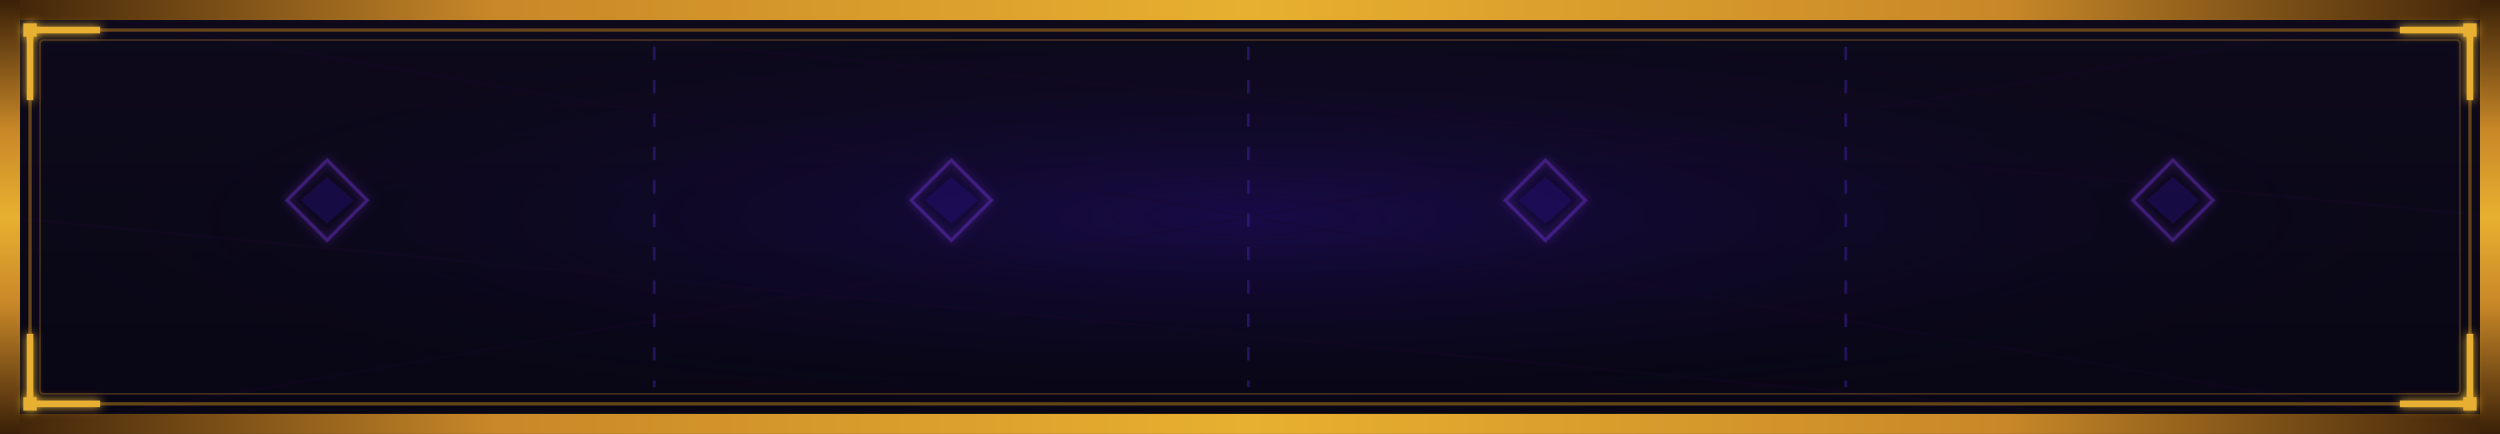
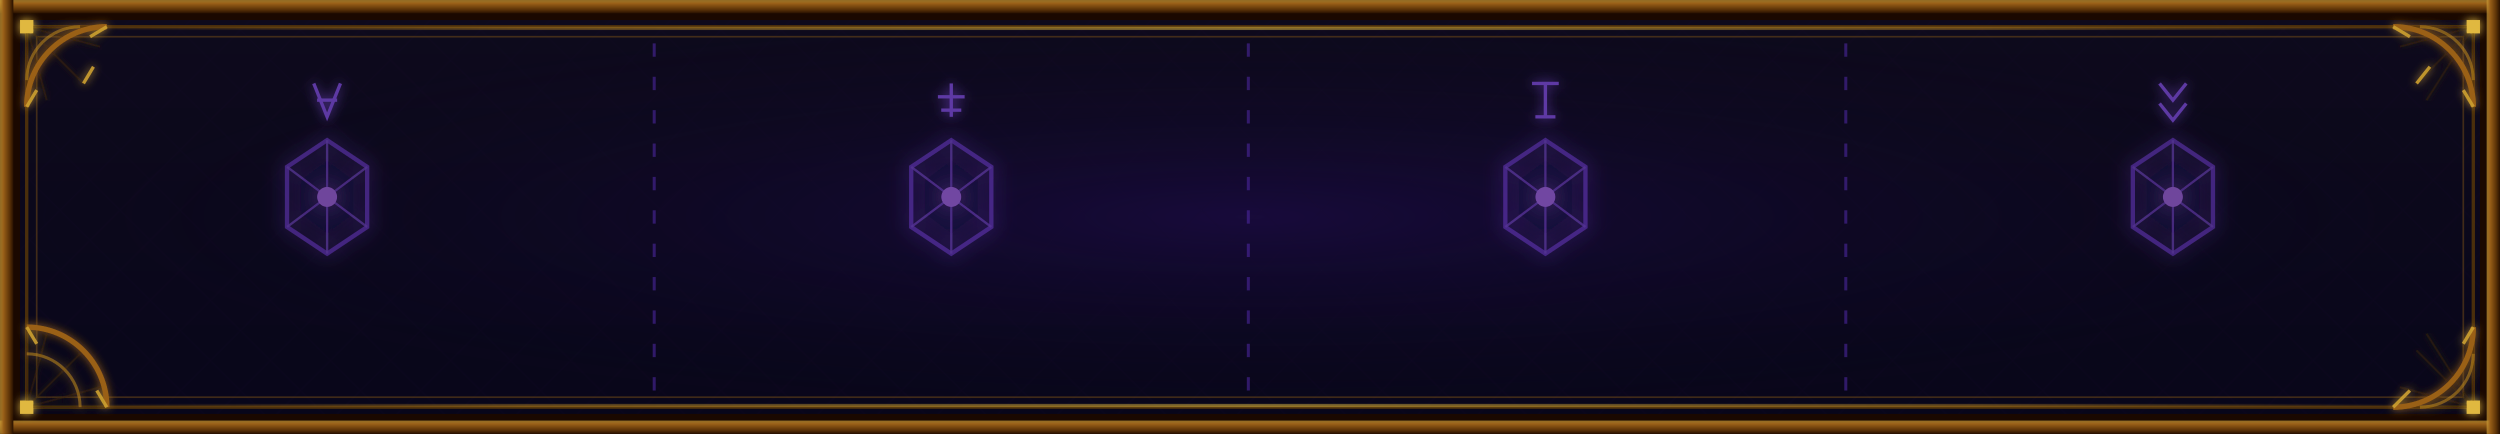
<svg xmlns="http://www.w3.org/2000/svg" width="749" height="130" viewBox="0 0 749 130">
  <defs>
    <linearGradient id="bg" x1="0" y1="0" x2="0" y2="1">
      <stop offset="0%" stop-color="#0e0a1c" />
-       <stop offset="100%" stop-color="#080614" />
+       <stop offset="100%" stop-color="#08061a" />
    </linearGradient>
-     <linearGradient id="bronzeH" x1="0" y1="0" x2="1" y2="0">
-       <stop offset="0%" stop-color="#3a2008" />
-       <stop offset="20%" stop-color="#c88828" />
-       <stop offset="50%" stop-color="#e8b030" />
-       <stop offset="80%" stop-color="#c88828" />
-       <stop offset="100%" stop-color="#3a2008" />
+     <linearGradient id="bvH" x1="0" y1="0" x2="0" y2="1">
+       <stop offset="0%" stop-color="#d0a038" stop-opacity="0.65" />
+       <stop offset="25%" stop-color="#9a6018" />
+       <stop offset="70%" stop-color="#5e3408" />
+       <stop offset="100%" stop-color="#281000" />
    </linearGradient>
-     <linearGradient id="bronzeV" x1="0" y1="0" x2="0" y2="1">
-       <stop offset="0%" stop-color="#3a2008" />
-       <stop offset="30%" stop-color="#c88828" />
-       <stop offset="50%" stop-color="#e8b030" />
-       <stop offset="70%" stop-color="#c88828" />
-       <stop offset="100%" stop-color="#3a2008" />
+     <linearGradient id="bvV" x1="0" y1="0" x2="1" y2="0">
+       <stop offset="0%" stop-color="#d0a038" stop-opacity="0.65" />
+       <stop offset="25%" stop-color="#9a6018" />
+       <stop offset="70%" stop-color="#5e3408" />
+       <stop offset="100%" stop-color="#281000" />
    </linearGradient>
-     <radialGradient id="runeGlow" cx="50%" cy="50%" r="50%">
-       <stop offset="0%" stop-color="#3010a0" stop-opacity="0.35" />
-       <stop offset="100%" stop-color="#080614" stop-opacity="0" />
+     <linearGradient id="acH" x1="0" y1="0" x2="1" y2="0">
+       <stop offset="0%" stop-color="#b07818" stop-opacity="0" />
+       <stop offset="20%" stop-color="#d09828" stop-opacity="0.65" />
+       <stop offset="50%" stop-color="#ecc848" stop-opacity="0.85" />
+       <stop offset="80%" stop-color="#d09828" stop-opacity="0.65" />
+       <stop offset="100%" stop-color="#b07818" stop-opacity="0" />
+     </linearGradient>
+     <radialGradient id="runeAura" cx="50%" cy="50%" r="50%">
+       <stop offset="0%" stop-color="#2a0e6a" stop-opacity="0.4" />
+       <stop offset="100%" stop-color="#08061a" stop-opacity="0" />
    </radialGradient>
-     <filter id="glow">
-       <feGaussianBlur stdDeviation="1.5" result="b" />
+     <pattern id="dp" x="0" y="0" width="18" height="18" patternUnits="userSpaceOnUse">
+       <path d="M9,0 L18,9 L9,18 L0,9 Z" fill="none" stroke="#180a2e" stroke-width="0.45" />
+     </pattern>
+     <filter id="gg" x="-50%" y="-50%" width="200%" height="200%">
+       <feGaussianBlur stdDeviation="1.2" result="b" />
+       <feMerge>
+         <feMergeNode in="b" />
+         <feMergeNode in="SourceGraphic" />
+       </feMerge>
+     </filter>
+     <filter id="rg" x="-120%" y="-120%" width="340%" height="340%">
+       <feGaussianBlur stdDeviation="3" result="b" />
+       <feMerge>
+         <feMergeNode in="b" />
+         <feMergeNode in="SourceGraphic" />
+       </feMerge>
+     </filter>
+     <filter id="rgs" x="-60%" y="-60%" width="220%" height="220%">
+       <feGaussianBlur stdDeviation="1.8" result="b" />
      <feMerge>
        <feMergeNode in="b" />
        <feMergeNode in="SourceGraphic" />
      </feMerge>
    </filter>
  </defs>
  <rect width="749" height="130" fill="url(#bg)" />
-   <rect width="749" height="130" fill="url(#runeGlow)" />
-   <g stroke="#18082a" stroke-width="0.7" opacity="0.3">
-     <line x1="0" y1="0" x2="749" y2="130" />
-     <line x1="0" y1="65" x2="684" y2="130" />
-     <line x1="65" y1="0" x2="749" y2="65" />
-     <line x1="749" y1="0" x2="0" y2="130" />
+   <rect width="749" height="130" fill="url(#runeAura)" />
+   <rect width="749" height="130" fill="url(#dp)" opacity="0.14" />
+   <rect x="0" y="0" width="749" height="6" fill="#1a0800" />
+   <rect x="0" y="124" width="749" height="6" fill="#1a0800" />
+   <rect x="0" y="0" width="6" height="130" fill="#1a0800" />
+   <rect x="743" y="0" width="6" height="130" fill="#1a0800" />
+   <rect x="0" y="0" width="749" height="4" fill="url(#bvH)" />
+   <rect x="0" y="126" width="749" height="4" fill="url(#bvH)" />
+   <rect x="0" y="0" width="4" height="130" fill="url(#bvV)" />
+   <rect x="745" y="0" width="4" height="130" fill="url(#bvV)" />
+   <rect x="8" y="8" width="733" height="114" fill="none" stroke="#5a3808" stroke-width="1" opacity="0.8" />
+   <rect x="11" y="11" width="727" height="108" fill="none" stroke="#906015" stroke-width="0.5" opacity="0.4" />
+   <rect x="8" y="8" width="733" height="1" fill="url(#acH)" opacity="0.55" />
+   <rect x="8" y="121" width="733" height="1" fill="url(#acH)" opacity="0.55" />
+   <g filter="url(#gg)">
+     <g stroke="#3a2008" stroke-width="0.6" opacity="0.5">
+       <line x1="8" y1="8" x2="32" y2="8" />
+       <line x1="8" y1="8" x2="30" y2="14" />
+       <line x1="8" y1="8" x2="25" y2="25" />
+       <line x1="8" y1="8" x2="14" y2="30" />
+       <line x1="8" y1="8" x2="8" y2="32" />
+     </g>
+     <path d="M 8,32 A 24,24 0 0 1 32,8" fill="none" stroke="#9a6018" stroke-width="1.6" />
+     <path d="M 8,24 A 16,16 0 0 1 24,8" fill="none" stroke="#c08822" stroke-width="0.9" opacity="0.55" />
+     <g stroke="#cca030" stroke-width="1" opacity="0.9">
+       <line x1="8" y1="32" x2="11" y2="27" />
+       <line x1="25" y1="25" x2="28" y2="20" />
+       <line x1="32" y1="8" x2="27" y2="11" />
+     </g>
+     <rect x="6" y="6" width="4" height="4" fill="#e0b840" />
  </g>
-   <rect x="0" y="0" width="749" height="6" fill="url(#bronzeH)" />
-   <rect x="0" y="124" width="749" height="6" fill="url(#bronzeH)" />
-   <rect x="0" y="0" width="6" height="130" fill="url(#bronzeV)" />
-   <rect x="743" y="0" width="6" height="130" fill="url(#bronzeV)" />
-   <rect x="9" y="9" width="731" height="112" rx="1" fill="none" stroke="#8a5c18" stroke-width="1" opacity="0.7" />
-   <rect x="12" y="12" width="725" height="106" rx="1" fill="none" stroke="#c88828" stroke-width="0.5" opacity="0.3" />
-   <g stroke="#e8b030" stroke-width="2" fill="none" filter="url(#glow)">
-     <path d="M9,30 L9,9 L30,9" />
-     <path d="M719,9 L740,9 L740,30" />
-     <path d="M9,100 L9,121 L30,121" />
-     <path d="M719,121 L740,121 L740,100" />
+   <g filter="url(#gg)">
+     <g stroke="#3a2008" stroke-width="0.6" opacity="0.5">
+       <line x1="741" y1="8" x2="717" y2="8" />
+       <line x1="741" y1="8" x2="719" y2="14" />
+       <line x1="741" y1="8" x2="724" y2="25" />
+       <line x1="741" y1="8" x2="727" y2="30" />
+       <line x1="741" y1="8" x2="741" y2="32" />
+     </g>
+     <path d="M 717,8 A 24,24 0 0 1 741,32" fill="none" stroke="#9a6018" stroke-width="1.6" />
+     <path d="M 725,8 A 16,16 0 0 1 741,24" fill="none" stroke="#c08822" stroke-width="0.9" opacity="0.55" />
+     <g stroke="#cca030" stroke-width="1" opacity="0.9">
+       <line x1="717" y1="8" x2="722" y2="11" />
+       <line x1="724" y1="25" x2="728" y2="20" />
+       <line x1="741" y1="32" x2="738" y2="27" />
+     </g>
+     <rect x="739" y="6" width="4" height="4" fill="#e0b840" />
  </g>
-   <g fill="#e8b030" filter="url(#glow)">
-     <rect x="7" y="7" width="4" height="4" />
-     <rect x="738" y="7" width="4" height="4" />
-     <rect x="7" y="119" width="4" height="4" />
-     <rect x="738" y="119" width="4" height="4" />
+   <g filter="url(#gg)">
+     <g stroke="#3a2008" stroke-width="0.6" opacity="0.5">
+       <line x1="8" y1="122" x2="32" y2="122" />
+       <line x1="8" y1="122" x2="30" y2="116" />
+       <line x1="8" y1="122" x2="25" y2="105" />
+       <line x1="8" y1="122" x2="14" y2="100" />
+       <line x1="8" y1="122" x2="8" y2="98" />
+     </g>
+     <path d="M 32,122 A 24,24 0 0 0 8,98" fill="none" stroke="#9a6018" stroke-width="1.6" />
+     <path d="M 24,122 A 16,16 0 0 0 8,106" fill="none" stroke="#c08822" stroke-width="0.9" opacity="0.55" />
+     <g stroke="#cca030" stroke-width="1" opacity="0.9">
+       <line x1="32" y1="122" x2="29" y2="117" />
+       <line x1="8" y1="98" x2="11" y2="103" />
+     </g>
+     <rect x="6" y="120" width="4" height="4" fill="#e0b840" />
  </g>
-   <g stroke="#4020a0" stroke-width="0.8" stroke-dasharray="4,6" opacity="0.5">
-     <line x1="196" y1="14" x2="196" y2="116" />
-     <line x1="374" y1="14" x2="374" y2="116" />
-     <line x1="553" y1="14" x2="553" y2="116" />
+   <g filter="url(#gg)">
+     <g stroke="#3a2008" stroke-width="0.6" opacity="0.5">
+       <line x1="741" y1="122" x2="717" y2="122" />
+       <line x1="741" y1="122" x2="719" y2="116" />
+       <line x1="741" y1="122" x2="724" y2="105" />
+       <line x1="741" y1="122" x2="727" y2="100" />
+       <line x1="741" y1="122" x2="741" y2="98" />
+     </g>
+     <path d="M 741,98 A 24,24 0 0 1 717,122" fill="none" stroke="#9a6018" stroke-width="1.6" />
+     <path d="M 741,106 A 16,16 0 0 1 725,122" fill="none" stroke="#c08822" stroke-width="0.9" opacity="0.55" />
+     <g stroke="#cca030" stroke-width="1" opacity="0.9">
+       <line x1="741" y1="98" x2="738" y2="103" />
+       <line x1="717" y1="122" x2="722" y2="117" />
+     </g>
+     <rect x="739" y="120" width="4" height="4" fill="#e0b840" />
  </g>
-   <g fill="none" stroke="#7030d0" stroke-width="1" opacity="0.5" filter="url(#glow)">
-     <polygon points="98,48 110,60 98,72 86,60" />
-     <polygon points="285,48 297,60 285,72 273,60" />
-     <polygon points="463,48 475,60 463,72 451,60" />
-     <polygon points="651,48 663,60 651,72 639,60" />
+   <g stroke="#5028a8" stroke-width="0.9" stroke-dasharray="4,6" opacity="0.55">
+     <line x1="196" y1="13" x2="196" y2="117" />
+     <line x1="374" y1="13" x2="374" y2="117" />
+     <line x1="553" y1="13" x2="553" y2="117" />
  </g>
-   <g fill="#3010a0" opacity="0.3">
-     <polygon points="98,53 106,60 98,67 90,60" />
-     <polygon points="285,53 293,60 285,67 277,60" />
-     <polygon points="463,53 471,60 463,67 455,60" />
-     <polygon points="651,53 659,60 651,67 643,60" />
+   <g filter="url(#rg)" opacity="0.6">
+     <polygon points="98,42 110,50 110,68 98,76 86,68 86,50" fill="none" stroke="#6838c0" stroke-width="1.3" />
+     <polygon points="98,48 106,54 106,64 98,70 90,64 90,54" fill="#180840" opacity="0.75" />
+     <line x1="98" y1="42" x2="98" y2="76" stroke="#8050d8" stroke-width="0.7" opacity="0.8" />
+     <line x1="86" y1="50" x2="110" y2="68" stroke="#8050d8" stroke-width="0.7" opacity="0.8" />
+     <line x1="110" y1="50" x2="86" y2="68" stroke="#8050d8" stroke-width="0.7" opacity="0.8" />
+     <circle cx="98" cy="59" r="3" fill="#b070f0" />
+   </g>
+   <g filter="url(#rg)" opacity="0.6">
+     <polygon points="285,42 297,50 297,68 285,76 273,68 273,50" fill="none" stroke="#6838c0" stroke-width="1.3" />
+     <polygon points="285,48 293,54 293,64 285,70 277,64 277,54" fill="#180840" opacity="0.75" />
+     <line x1="285" y1="42" x2="285" y2="76" stroke="#8050d8" stroke-width="0.7" opacity="0.8" />
+     <line x1="273" y1="50" x2="297" y2="68" stroke="#8050d8" stroke-width="0.7" opacity="0.8" />
+     <line x1="297" y1="50" x2="273" y2="68" stroke="#8050d8" stroke-width="0.7" opacity="0.8" />
+     <circle cx="285" cy="59" r="3" fill="#b070f0" />
+   </g>
+   <g filter="url(#rg)" opacity="0.6">
+     <polygon points="463,42 475,50 475,68 463,76 451,68 451,50" fill="none" stroke="#6838c0" stroke-width="1.3" />
+     <polygon points="463,48 471,54 471,64 463,70 455,64 455,54" fill="#180840" opacity="0.75" />
+     <line x1="463" y1="42" x2="463" y2="76" stroke="#8050d8" stroke-width="0.7" opacity="0.8" />
+     <line x1="451" y1="50" x2="475" y2="68" stroke="#8050d8" stroke-width="0.7" opacity="0.8" />
+     <line x1="475" y1="50" x2="451" y2="68" stroke="#8050d8" stroke-width="0.7" opacity="0.8" />
+     <circle cx="463" cy="59" r="3" fill="#b070f0" />
+   </g>
+   <g filter="url(#rg)" opacity="0.6">
+     <polygon points="651,42 663,50 663,68 651,76 639,68 639,50" fill="none" stroke="#6838c0" stroke-width="1.3" />
+     <polygon points="651,48 659,54 659,64 651,70 643,64 643,54" fill="#180840" opacity="0.75" />
+     <line x1="651" y1="42" x2="651" y2="76" stroke="#8050d8" stroke-width="0.7" opacity="0.8" />
+     <line x1="639" y1="50" x2="663" y2="68" stroke="#8050d8" stroke-width="0.7" opacity="0.8" />
+     <line x1="663" y1="50" x2="639" y2="68" stroke="#8050d8" stroke-width="0.7" opacity="0.8" />
+     <circle cx="651" cy="59" r="3" fill="#b070f0" />
+   </g>
+   <g filter="url(#rgs)" stroke="#7848d0" stroke-width="1" fill="none" opacity="0.75">
+     <g transform="translate(98,30)">
+       <polyline points="-4,-5 0,5 4,-5" />
+       <line x1="-3" y1="0" x2="3" y2="0" />
+     </g>
+     <g transform="translate(285,30)">
+       <line x1="0" y1="-5" x2="0" y2="5" />
+       <line x1="-4" y1="-1" x2="4" y2="-1" />
+       <line x1="-3" y1="3" x2="3" y2="3" />
+     </g>
+     <g transform="translate(463,30)">
+       <line x1="-4" y1="-5" x2="4" y2="-5" />
+       <line x1="0" y1="-5" x2="0" y2="5" />
+       <line x1="-3" y1="5" x2="3" y2="5" />
+     </g>
+     <g transform="translate(651,30)">
+       <polyline points="-4,-5 0,0 4,-5" />
+       <polyline points="-4,1 0,6 4,1" />
+     </g>
  </g>
</svg>
